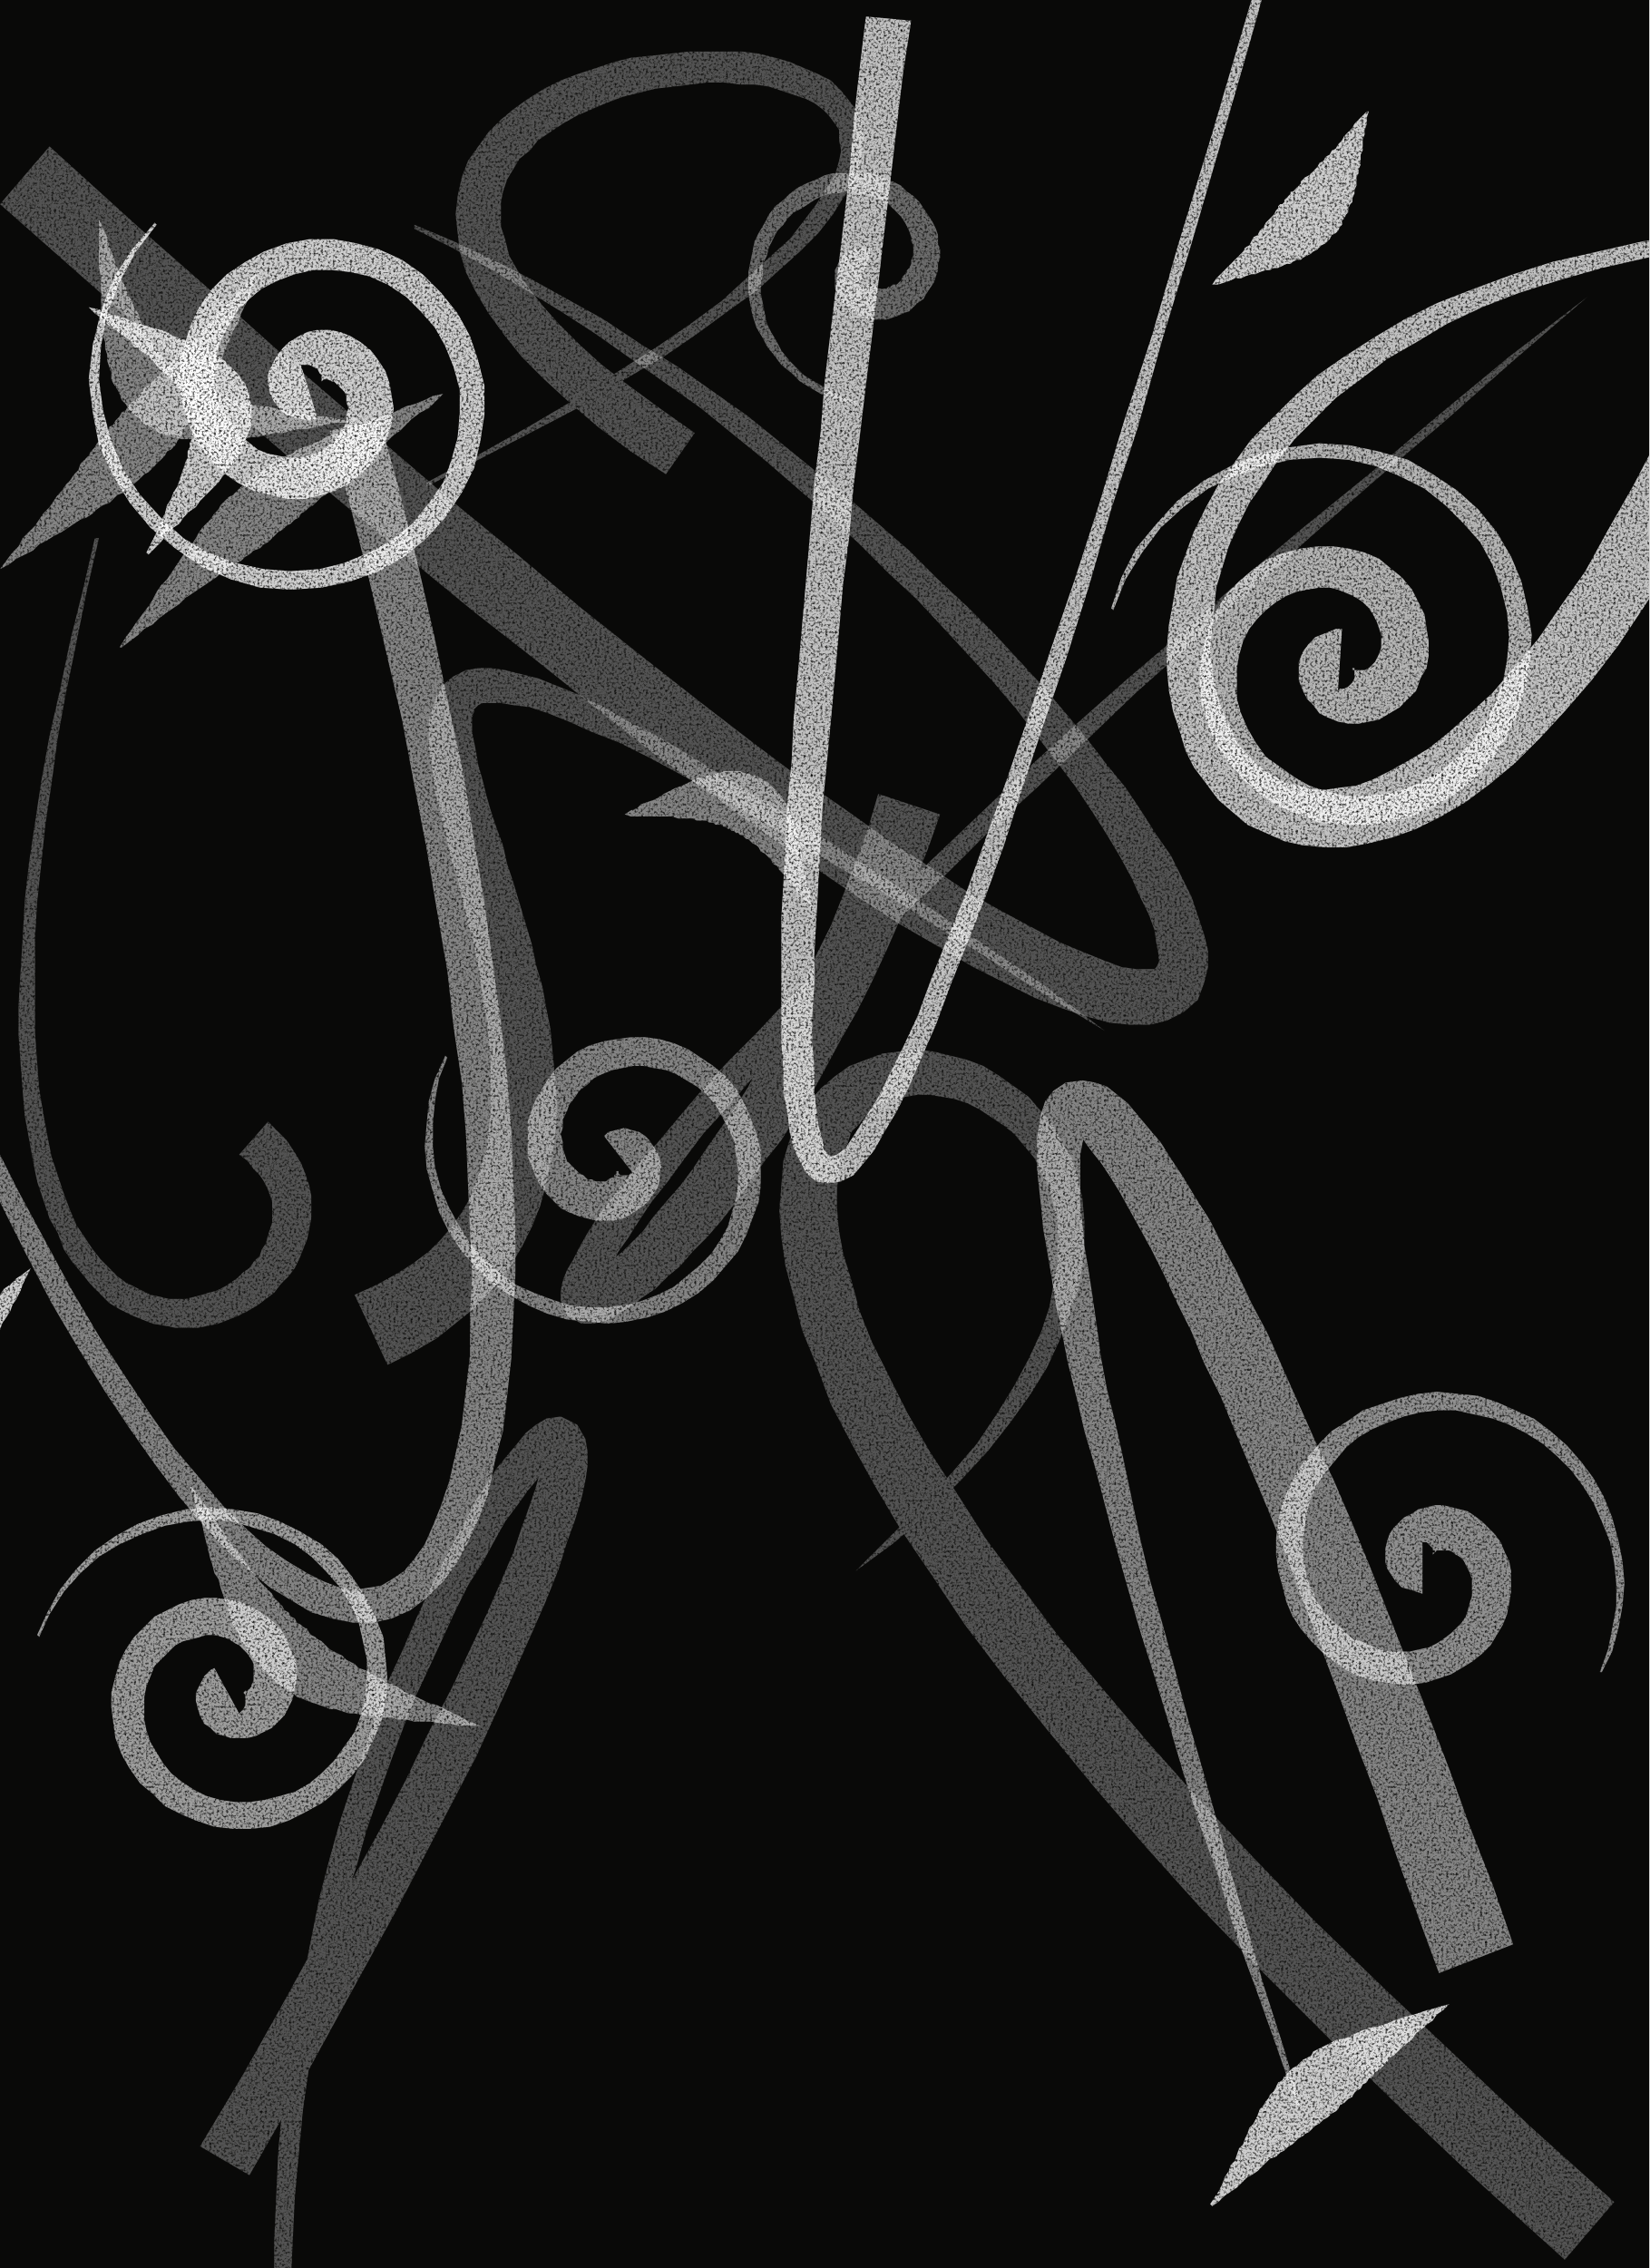
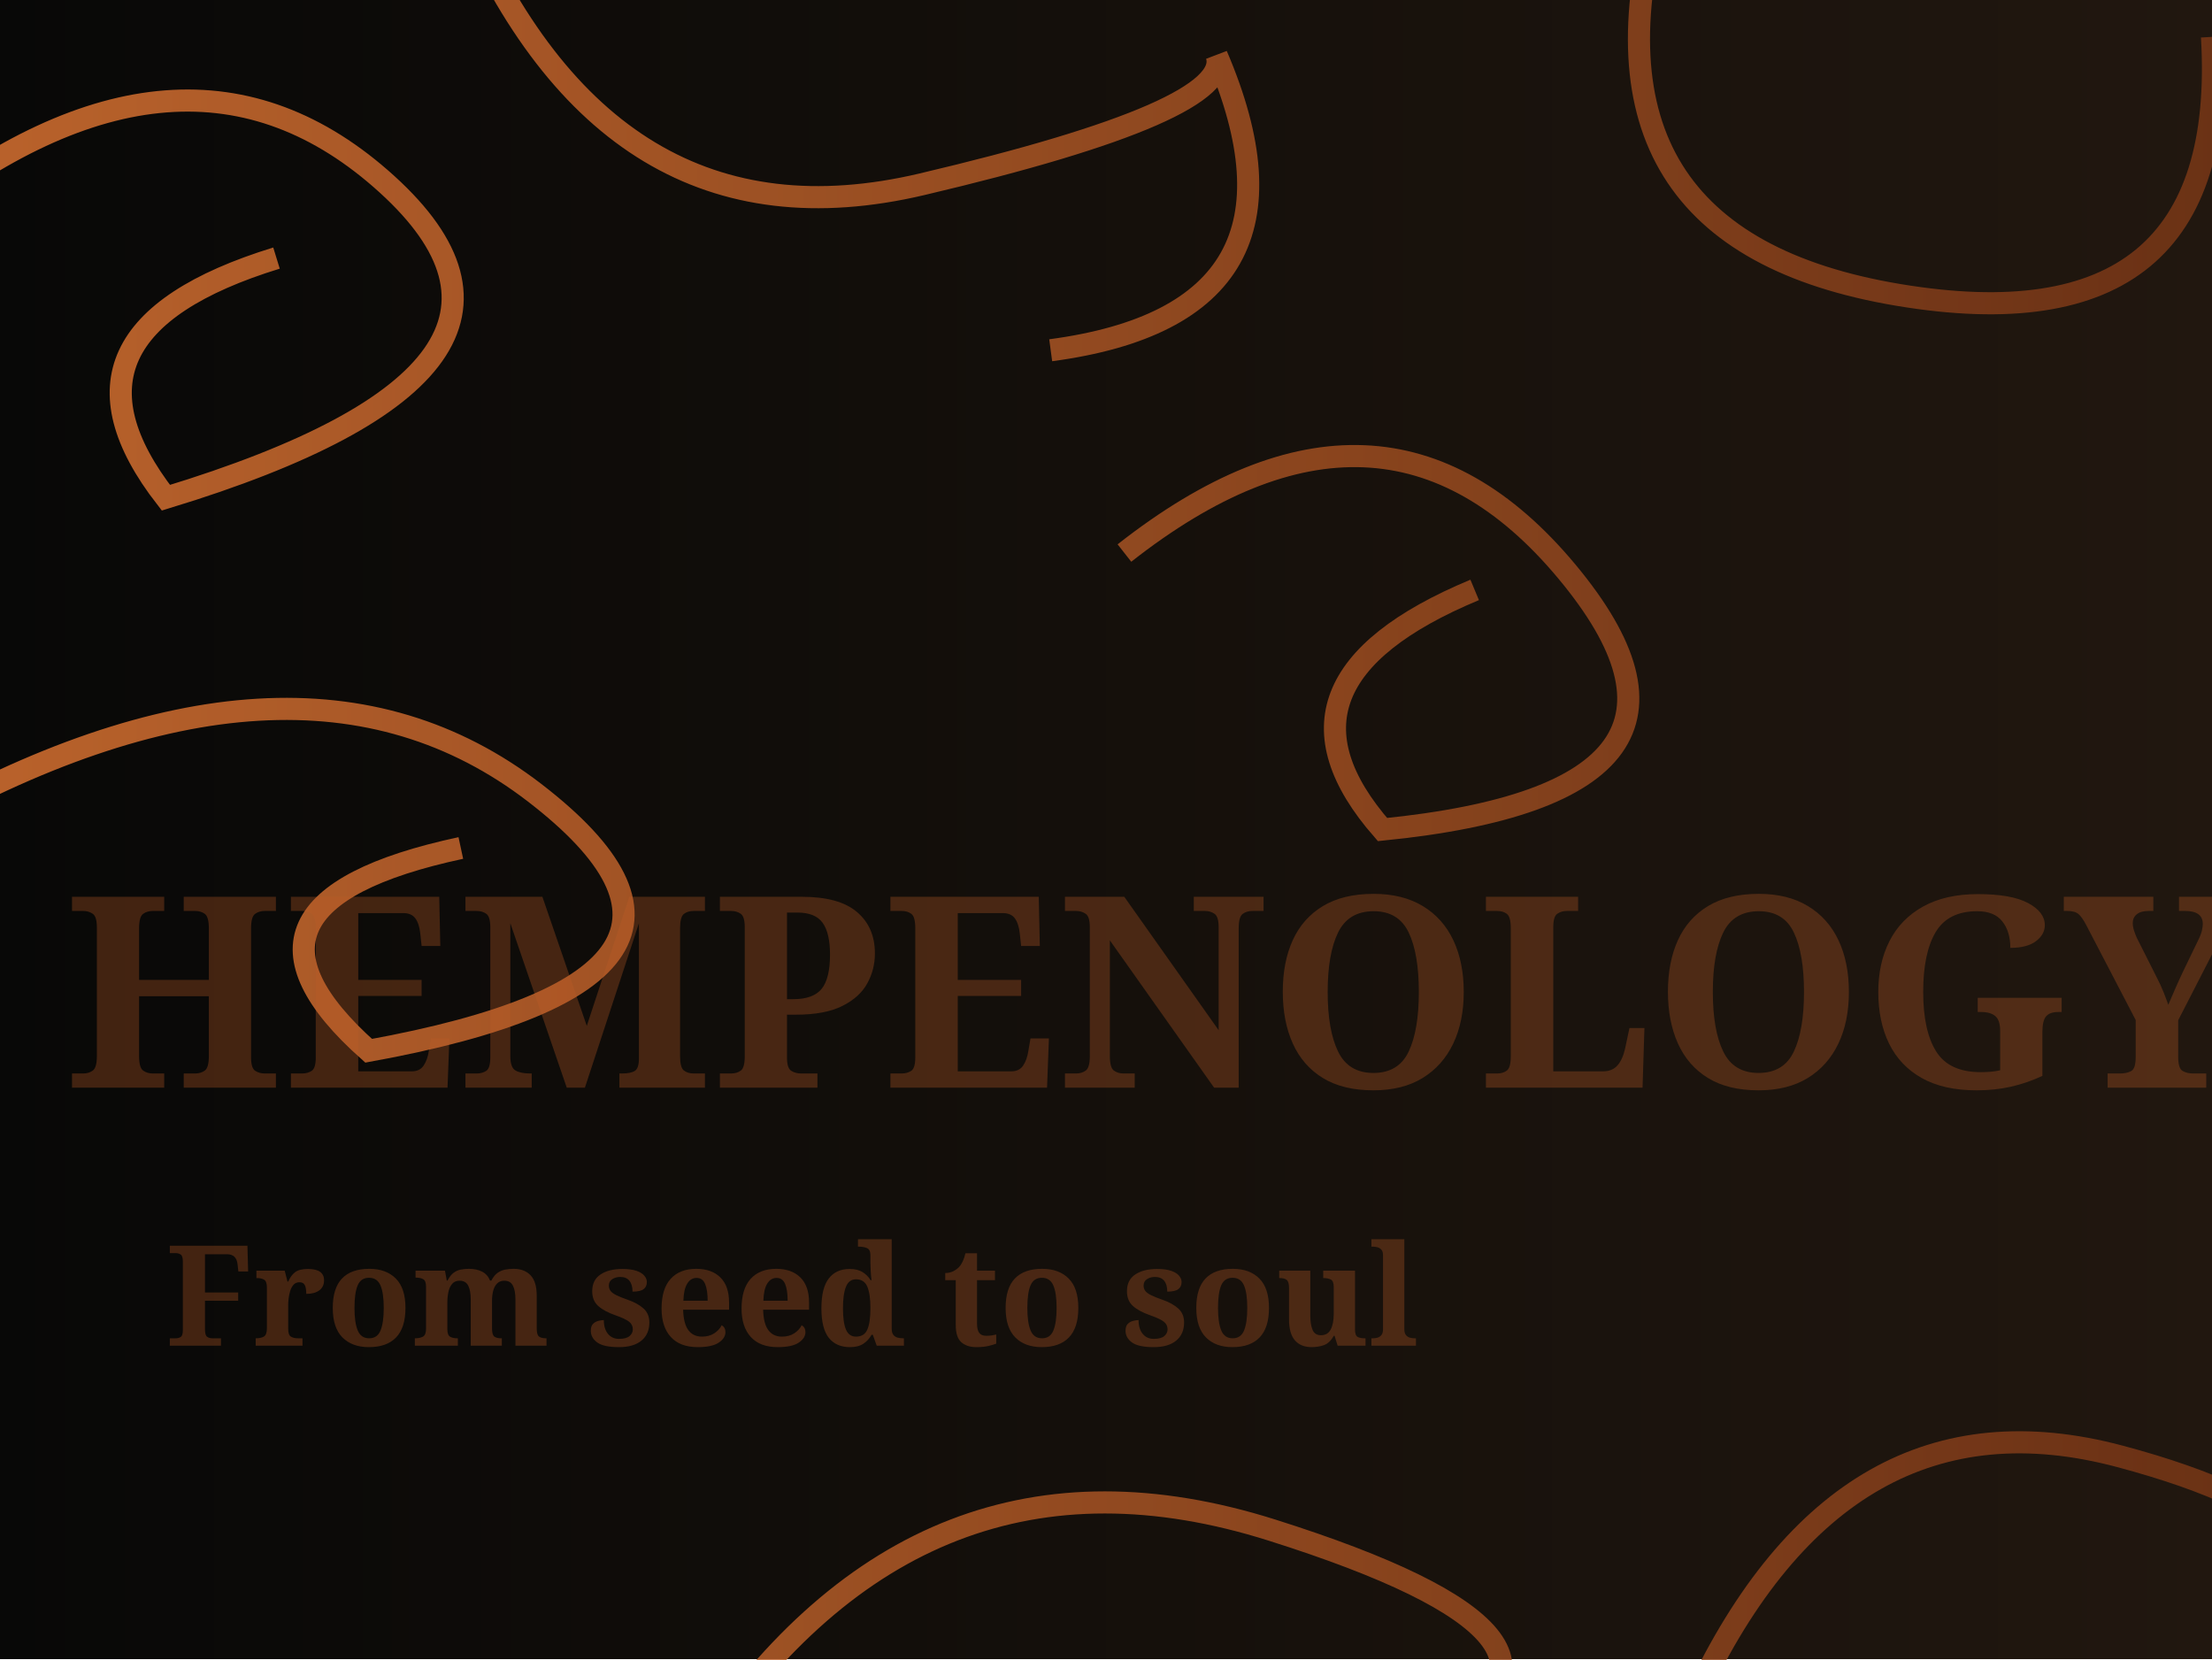
- <svg xmlns="http://www.w3.org/2000/svg" viewBox="0 0 800 1100" preserveAspectRatio="xMidYMid slice">
+ <svg xmlns="http://www.w3.org/2000/svg" viewBox="0 0 1200 900">
  <defs>
-     <linearGradient id="g" x1="0" y1="0" x2="1" y2="1">
-       <stop offset="0" stop-color="#A9572B" />
-       <stop offset="1" stop-color="#D7733E" />
+     <linearGradient id="b">
+       <stop stop-color="#080807" />
+       <stop offset="1" stop-color="#21170f" />
    </linearGradient>
-     <filter id="n" x="0" y="0" width="100%" height="100%">
-       <feTurbulence type="fractalNoise" baseFrequency=".85" numOctaves="2" seed="4" />
-       <feColorMatrix values="0 0 0 0 1 0 0 0 0 1 0 0 0 0 1 0 0 0 -2.4 2.1" />
-       <feComposite in2="SourceGraphic" operator="in" />
-     </filter>
+     <linearGradient id="o">
+       <stop stop-color="#e87a35" />
+       <stop offset="1" stop-color="#783515" />
+     </linearGradient>
  </defs>
-   <rect width="800" height="1100" fill="#090908" />
-   <g filter="url(#n)">
-     <path d="M146 177L147 177L150 177L152 178L154 179L155 181L156 182L156 184L156 184L156 185L155 185L155 185L155 185L155 185L156 185L157 184L158 184L159 184L161 185L162 185L164 187L165 188L167 190L168 192L168 195L169 198L168 201L168 205L166 208L164 211L162 214L158 217L155 219L150 221L146 222L140 222L135 221L130 220L125 218L120 214L115 210L112 205L108 200L106 193L105 187L104 179L105 172L107 165L111 158L115 151L121 145L127 140L135 136L143 133L152 131L161 131L170 132L179 134L188 138L197 144L204 151L211 159L216 168L220 178L223 189L223 200L222 212L219 223L215 234L208 244L200 254L190 262L179 268L167 273L155 276L141 277L128 276L114 273L101 268L89 261L78 251L68 240L60 228L54 214L50 199L48 184L49 168L52 152L58 137L66 122L76 109L75 108L64 121L55 135L49 151L45 167L43 184L45 200L48 216L55 231L63 244L73 256L85 266L98 275L112 281L126 285L141 286L156 285L170 282L184 277L196 270L207 261L216 251L224 239L230 227L233 214L235 201L235 187L232 175L228 163L222 152L214 142L205 133L195 126L184 121L173 118L162 116L150 116L139 118L128 122L119 127L110 133L102 141L96 150L92 159L89 169L87 178L87 188L89 198L92 207L96 215L102 223L108 229L115 234L123 238L131 240L139 242L148 242L156 240L163 238L170 234L176 229L181 224L185 218L188 212L190 205L191 198L190 192L189 186L187 180L183 174L180 170L175 166L170 163L165 161L160 160L154 160L149 161L145 163L140 166L137 169L134 173L132 177L130 181L130 186L131 191L133 195L136 199L140 202L145 203L150 204L154 203Z" fill="url(#g)" fill-opacity="0.8" />
-     <path d="M651 305L648 305L643 307L638 309L635 312L632 316L630 321L630 326L630 330L632 335L634 339L637 342L640 346L644 348L649 350L654 351L659 351L664 350L669 349L674 346L679 343L683 339L687 335L689 329L692 324L693 318L693 311L692 305L691 298L688 292L685 286L680 280L675 276L669 271L662 268L654 266L647 265L639 265L631 266L623 268L615 271L608 276L601 282L595 288L590 296L586 304L584 313L582 323L582 333L583 342L586 352L590 361L596 370L603 378L611 385L620 391L630 395L640 399L651 400L663 400L674 399L685 396L696 391L706 385L716 377L724 368L731 357L736 346L740 334L742 321L743 308L741 295L738 282L733 270L726 258L717 247L707 238L695 230L683 223L669 219L655 216L640 215L625 217L611 220L597 226L584 233L571 243L561 254L551 266L544 280L539 295L540 296L546 281L554 268L563 256L574 246L586 237L599 231L613 226L626 223L640 222L654 223L667 226L679 231L691 237L701 245L710 254L718 263L724 274L728 285L731 297L732 309L731 320L729 331L725 342L720 351L714 360L707 367L699 374L690 379L681 383L671 385L662 386L653 386L644 384L635 381L628 377L621 372L614 367L609 360L605 353L602 346L600 339L600 332L600 324L601 318L603 311L606 305L610 300L614 296L619 292L624 289L629 287L634 286L640 285L645 285L649 286L654 288L658 290L661 292L664 295L666 298L668 302L669 305L670 308L670 311L670 314L669 317L668 319L667 321L665 323L664 324L662 325L661 325L659 325L658 325L657 325L657 325L656 325L656 324L656 324L657 324L657 325L657 326L657 327L657 328L657 329L656 331L654 333L652 334L650 334L649 335Z" fill="url(#g)" fill-opacity="0.7" />
-     <path d="M307 569L306 569L305 570L303 570L302 570L301 570L300 569L300 568L299 568L299 568L299 567L299 567L299 567L299 568L299 568L299 569L299 569L298 570L298 571L297 571L295 572L294 573L292 573L291 573L289 573L287 572L285 572L283 570L281 569L279 567L277 565L275 563L274 560L273 557L273 554L272 550L273 547L273 543L275 539L276 536L279 532L281 529L285 526L288 523L292 521L297 519L302 518L307 517L312 517L317 518L323 519L328 521L333 524L338 527L343 531L347 536L350 541L353 547L356 553L357 560L358 567L358 574L357 581L355 588L353 595L349 602L345 608L339 614L333 619L327 624L319 628L311 631L303 633L294 634L285 634L276 633L267 630L259 627L250 623L242 617L235 611L228 603L223 595L218 586L214 577L211 566L210 556L210 545L211 534L213 523L217 513L216 512L211 523L208 534L207 545L206 556L207 567L210 578L213 588L218 598L224 607L231 615L238 622L247 628L256 633L265 637L275 640L285 641L295 642L304 641L314 639L323 636L331 632L339 627L346 621L352 614L358 607L362 599L365 591L368 583L369 575L369 566L369 558L367 550L364 542L361 535L357 528L352 522L346 517L340 513L334 509L327 506L320 504L313 503L306 503L299 504L293 505L286 507L280 510L275 514L270 518L266 523L263 528L260 533L258 538L256 544L256 550L256 555L256 561L258 566L260 571L262 575L265 579L269 583L272 586L276 588L281 590L285 591L289 592L294 592L298 592L302 591L306 589L309 587L312 585L315 582L317 579L319 576L320 572L320 569L321 565L320 562L319 559L317 556L315 553L313 551L310 549L306 548L303 547L299 548L295 549L293 551Z" fill="url(#g)" fill-opacity="0.5" />
-     <path d="M104 809L102 810L99 813L97 817L95 821L95 825L96 829L97 832L99 836L102 838L105 841L109 842L112 843L116 843L120 843L124 842L128 840L132 838L135 835L138 832L140 828L142 824L143 819L144 814L144 809L143 804L141 800L139 795L136 790L132 786L128 783L123 780L117 777L112 776L105 775L99 775L93 776L87 778L81 781L75 784L70 789L65 794L61 800L58 806L56 813L54 821L54 828L55 836L56 843L59 851L63 858L68 865L74 870L80 876L88 880L95 883L104 886L113 887L122 887L131 886L140 883L148 879L157 874L164 868L171 861L177 853L181 844L185 835L187 825L188 815L187 804L186 794L182 784L177 774L171 765L164 756L156 749L146 743L136 738L125 734L113 732L102 731L90 732L78 735L67 739L56 745L46 752L37 761L29 771L23 782L18 793L19 794L24 783L31 772L39 763L48 755L58 749L69 744L80 740L91 738L102 737L113 738L123 741L133 744L143 749L151 755L158 762L165 770L170 778L174 787L176 796L178 805L178 814L177 823L175 832L172 840L167 847L162 854L156 860L150 865L143 869L136 871L128 873L121 874L114 874L107 873L100 871L94 868L88 864L83 860L79 855L76 850L73 845L71 839L70 834L70 828L70 823L71 818L73 813L75 808L78 805L82 801L85 798L89 796L93 795L97 794L100 793L104 793L108 794L111 795L114 797L116 798L118 800L120 802L122 805L123 807L123 809L123 811L123 813L123 815L122 817L122 818L121 819L120 820L119 820L118 821L118 821L117 821L117 821L117 821L117 821L117 821L117 821L118 821L119 822L119 823L119 824L119 826L119 827L118 829L116 831L116 831Z" fill="url(#g)" fill-opacity="0.6" />
-     <path d="M690 747L690 748L692 748L693 749L694 750L695 751L695 752L696 752L696 753L695 754L695 754L695 754L695 754L695 754L695 753L696 753L696 753L697 752L698 752L699 752L700 752L702 752L703 752L705 753L706 754L708 755L710 757L711 759L712 761L713 763L714 766L714 768L714 771L714 774L713 777L712 781L711 784L709 787L706 790L704 792L700 795L697 797L693 799L688 800L684 801L679 801L674 801L669 800L665 798L660 796L655 794L651 790L646 786L643 782L639 777L637 772L634 766L633 760L632 753L632 746L633 740L634 733L636 726L639 720L643 714L648 708L653 702L659 697L666 693L673 690L681 687L689 685L698 684L706 684L715 686L724 688L732 691L740 695L748 700L755 706L762 713L768 721L773 729L777 738L781 748L783 758L784 768L784 779L782 790L780 800L776 811L777 811L782 801L785 790L787 779L788 768L787 757L785 747L782 736L778 726L773 717L767 709L760 701L752 694L744 688L735 684L726 680L717 677L707 676L697 675L688 676L679 678L670 681L661 684L654 689L646 694L640 700L634 707L629 714L625 722L622 729L620 738L619 746L619 754L620 762L622 769L624 777L627 784L631 790L636 796L641 801L647 806L653 810L659 813L666 815L672 816L679 817L685 817L692 816L698 814L704 812L709 809L714 806L719 802L723 798L726 793L729 788L731 783L732 778L733 772L733 767L733 762L732 757L730 753L728 748L725 744L722 741L719 738L715 735L712 733L708 732L704 731L700 730L696 730L692 731L688 732L685 734L681 736L679 738L676 741L674 744L673 747L672 751L672 754L672 758L673 761L675 764L677 767L680 770L684 771L687 772L690 773Z" fill="url(#g)" fill-opacity="0.55" />
-     <path d="M423 121L421 120L419 120L416 120L414 121L412 122L410 123L408 125L407 127L406 129L405 131L405 133L405 135L405 138L405 140L406 142L407 144L408 146L410 148L411 149L413 151L415 152L417 153L420 154L422 155L425 155L428 155L430 155L433 154L436 153L438 152L441 151L443 149L445 147L448 145L449 143L451 140L453 137L454 134L455 131L455 128L456 125L456 121L455 118L455 114L454 111L452 107L450 104L448 101L446 98L443 95L440 93L437 90L433 88L430 87L426 85L422 84L417 84L413 84L409 84L404 84L400 85L396 87L391 89L387 91L383 94L380 97L376 100L373 104L371 108L368 113L366 117L365 122L364 127L363 132L363 138L363 143L364 148L365 153L367 159L370 164L372 168L376 173L379 177L384 181L388 185L393 188L398 191L404 193L409 195L415 196L416 195L410 193L405 191L400 188L395 185L390 182L386 178L383 175L379 170L377 166L374 161L372 157L371 152L370 147L369 142L369 138L370 133L370 128L372 124L373 120L375 116L377 112L380 109L382 106L385 103L389 101L392 99L395 97L399 95L402 94L406 94L409 93L413 93L416 94L419 94L423 95L426 96L428 98L431 99L433 101L435 103L437 105L439 108L440 110L441 112L442 115L442 117L443 119L443 122L443 124L442 126L442 128L441 130L440 131L439 133L438 134L437 136L436 137L435 138L433 138L432 139L431 139L430 140L429 140L427 140L426 140L425 139L425 139L424 139L423 138L423 138L422 137L422 137L422 137L422 136L422 136L422 136L422 136L422 136L422 136L422 136L422 137L422 137L422 137L421 138L421 138L420 139L419 139L418 139L417 139L417 139Z" fill="url(#g)" fill-opacity="0.4" />
-     <path d="M121 1055L141 1020L159 987L176 956L192 927L206 900L219 875L231 852L241 830L250 810L258 792L265 776L271 761L275 748L279 737L282 727L284 718L285 711L285 704L284 698L280 691L272 687L265 688L260 691L255 695L251 700L246 706L241 712L236 720L230 729L225 739L219 750L213 761L207 774L201 787L195 801L188 816L182 832L177 848L171 865L165 883L160 901L155 920L151 940L147 960L143 980L140 1001L137 1022L135 1043L134 1065L133 1087L133 1109L134 1132L136 1154L139 1177L142 1199L146 1222L152 1245L159 1267L166 1290L175 1312L177 1312L169 1289L162 1266L156 1244L152 1221L148 1199L145 1176L143 1154L142 1131L141 1109L142 1087L143 1066L145 1044L147 1023L150 1002L154 982L158 962L162 942L167 923L173 905L178 887L184 870L190 853L196 837L202 822L209 807L215 794L221 781L227 769L234 758L240 747L245 738L251 730L256 723L261 717L265 713L268 709L271 707L272 707L269 707L265 705L264 703L264 704L263 708L262 714L260 721L257 730L253 741L249 753L243 767L236 783L228 800L219 819L208 840L197 863L184 888L169 915L153 943L136 974L118 1006L97 1041Z" fill="url(#g)" fill-opacity="0.3" />
-     <path d="M-0 99L43 137L84 173L123 207L160 239L195 268L229 296L261 321L291 345L319 367L346 386L371 404L394 420L416 435L436 448L455 459L472 469L488 477L502 484L515 489L527 493L538 496L548 497L558 497L566 495L574 491L581 485L584 477L586 469L586 461L584 453L581 444L578 435L573 425L568 415L561 405L554 394L546 382L537 371L527 358L517 346L506 333L494 320L482 307L469 294L455 281L441 267L426 254L411 241L395 228L379 215L363 202L346 190L329 178L311 167L293 155L275 145L257 135L239 126L220 117L201 109L201 111L219 120L237 130L254 140L272 151L289 162L306 174L323 186L340 198L356 211L372 224L387 237L402 250L417 264L431 278L445 291L458 305L470 318L482 331L493 344L503 357L513 370L522 382L530 394L537 405L543 415L549 426L553 435L557 443L560 451L561 458L562 463L562 467L561 469L560 470L560 470L559 470L556 470L551 470L544 469L536 466L526 462L514 457L501 450L486 442L470 433L452 421L433 409L412 394L389 378L365 360L339 340L311 318L282 295L251 269L218 242L183 212L146 180L108 146L67 110L24 71Z" fill="url(#g)" fill-opacity="0.3" />
-     <path d="M783 1068L743 1032L706 997L671 964L638 932L609 902L581 872L556 844L534 818L513 793L495 769L478 746L464 724L451 704L440 685L431 667L423 651L417 636L413 621L409 608L407 597L406 586L406 577L407 568L408 561L411 555L413 549L417 545L420 541L424 538L429 535L434 533L439 532L445 531L451 531L457 532L463 533L469 535L475 538L481 542L487 546L492 550L497 556L502 562L505 569L509 576L511 584L513 593L513 602L513 612L511 623L509 634L505 646L499 659L492 672L484 685L474 700L462 714L448 729L432 745L415 762L415 762L434 748L451 733L466 718L479 704L490 690L500 676L508 663L514 650L519 637L523 625L525 614L526 602L526 592L525 581L523 572L520 562L515 554L511 546L505 539L499 532L492 527L485 522L477 517L469 514L461 512L453 510L444 509L436 510L428 511L420 514L412 517L405 522L398 528L392 535L387 544L383 553L380 563L379 575L378 587L379 600L381 614L385 629L389 645L396 662L403 681L413 700L424 720L437 742L452 764L468 788L487 813L508 839L531 867L556 896L583 926L613 957L646 990L681 1024L718 1059L759 1096Z" fill="url(#g)" fill-opacity="0.3" />
-     <path d="M734 943L724 914L713 886L703 858L693 832L683 807L674 784L665 761L656 739L647 718L638 699L630 681L622 663L615 647L607 632L600 617L593 604L587 592L580 581L574 571L568 562L563 554L557 547L552 541L547 535L542 531L537 527L531 525L525 524L517 525L511 529L507 534L505 540L504 546L503 552L503 559L503 567L504 576L505 585L506 596L508 607L510 619L512 632L515 646L518 661L522 677L526 694L531 711L536 730L541 749L547 770L553 791L560 813L567 836L574 860L582 885L591 910L599 937L609 964L619 992L629 1021L631 1021L622 991L613 963L605 935L597 908L590 882L583 857L576 833L570 810L564 788L558 767L553 746L549 727L545 708L541 690L537 674L534 658L532 643L530 629L528 616L526 604L525 593L524 584L524 575L524 567L524 560L525 555L526 550L527 548L528 547L528 547L526 549L523 549L522 549L523 550L525 552L527 555L530 559L534 564L538 570L543 578L548 587L553 596L559 607L565 619L571 632L578 646L584 661L592 677L599 694L607 713L615 732L623 752L631 774L640 797L649 821L658 846L668 872L677 899L687 927L698 957Z" fill="url(#g)" fill-opacity="0.5" />
-     <path d="M420 8L417 33L414 59L412 84L409 110L406 135L403 160L400 185L398 210L395 234L393 258L391 281L389 304L387 327L385 348L384 369L382 389L381 409L380 428L379 445L379 462L379 478L379 493L379 506L380 519L380 530L382 540L383 549L385 557L388 563L391 569L396 573L402 574L408 573L414 570L419 564L424 558L429 549L435 539L441 527L447 513L454 497L461 478L469 458L478 435L487 410L496 382L506 352L517 320L528 285L539 247L552 207L564 164L578 118L592 70L607 18L622 -36L638 -93L655 -154L672 -217L690 -284L688 -284L670 -218L652 -155L634 -94L618 -37L602 17L587 68L572 117L559 162L545 205L533 245L521 282L509 317L498 350L488 379L478 407L469 432L460 454L452 474L445 493L438 508L431 522L425 534L419 543L414 551L410 557L406 560L403 561L403 561L403 561L402 560L400 558L399 553L397 546L396 538L395 529L395 518L394 506L394 493L395 478L395 463L396 446L397 428L398 410L399 391L401 371L403 350L405 328L407 306L409 283L412 260L414 236L417 212L420 187L423 163L426 138L429 112L432 87L435 61L438 36L442 10Z" fill="url(#g)" fill-opacity="0.75" />
-     <path d="M188 662L200 656L212 649L222 641L232 633L240 624L247 615L253 605L258 595L262 585L265 574L267 564L269 553L270 542L270 531L269 520L268 510L267 499L265 489L263 478L260 468L258 458L255 448L252 438L249 428L246 419L244 410L241 402L238 393L236 386L234 378L232 371L231 365L230 360L229 355L229 351L229 348L230 345L230 344L231 343L232 342L234 341L238 341L243 341L249 342L257 343L266 346L276 350L287 355L300 360L314 367L329 375L345 384L364 395L383 406L404 419L427 432L452 448L478 464L506 482L536 500L536 500L508 479L480 460L455 443L431 427L408 412L388 399L368 387L350 376L334 366L319 357L305 350L293 343L281 337L271 333L261 329L253 327L245 325L238 324L232 324L226 325L220 328L215 332L212 337L210 343L208 349L208 355L208 362L209 369L210 376L211 384L213 391L215 400L217 408L219 417L222 426L224 435L226 445L229 454L231 464L233 474L234 484L236 493L237 503L238 513L238 522L238 531L238 540L237 549L236 558L233 566L231 573L228 581L224 588L219 595L214 601L208 607L200 613L192 618L183 623L172 628Z" fill="url(#g)" fill-opacity="0.3" />
-     <path d="M337 210L320 198L305 187L292 177L281 167L271 157L263 148L256 139L251 131L247 124L245 116L243 110L243 104L243 98L244 93L246 87L249 82L252 77L257 73L261 68L267 64L273 60L280 56L287 53L294 50L302 47L310 45L318 43L327 42L335 41L343 40L351 40L359 41L366 41L373 42L379 44L385 46L391 48L395 50L399 53L402 56L405 60L407 63L407 68L408 73L407 78L405 85L401 91L396 99L390 107L383 116L373 125L362 135L350 146L335 157L319 168L300 180L280 193L258 206L233 220L207 234L207 236L234 222L259 209L282 197L303 184L322 173L338 162L353 151L367 141L378 131L388 122L397 113L404 104L409 96L414 89L417 81L418 74L419 67L418 60L416 54L412 49L408 44L403 39L397 36L390 33L383 30L376 28L368 26L360 25L351 25L343 25L334 25L325 26L316 27L306 28L298 30L289 33L280 36L272 39L264 43L256 48L249 53L243 58L237 64L232 71L227 78L224 86L222 95L221 104L222 113L223 122L226 132L231 142L237 152L245 163L253 173L264 184L276 195L290 207L306 219L323 230Z" fill="url(#g)" fill-opacity="0.3" />
-     <path d="M852 100L840 132L828 161L816 188L804 213L792 236L780 257L769 277L757 294L746 310L735 323L724 336L713 346L703 355L693 363L683 369L674 374L666 378L658 381L650 382L643 383L636 383L630 381L624 380L619 377L614 374L609 370L604 365L600 360L597 353L594 347L591 339L589 331L588 323L587 314L588 305L589 295L590 285L593 275L596 265L601 254L606 244L613 234L620 223L628 213L638 203L648 193L660 184L673 174L687 166L702 157L719 149L737 142L756 136L777 130L799 125L822 120L847 117L873 114L901 113L930 112L930 110L901 109L873 110L846 111L821 114L797 117L775 122L753 127L734 133L715 140L697 147L681 155L666 164L652 173L639 182L628 192L617 203L607 213L599 224L591 235L585 246L579 258L575 269L571 280L569 292L567 303L566 314L566 324L567 335L569 345L572 354L575 364L579 372L585 380L591 388L598 394L605 400L614 404L623 408L632 410L643 411L653 411L664 409L676 406L687 402L699 396L711 389L723 380L735 370L747 358L759 345L772 330L785 313L797 295L810 275L823 253L836 229L848 203L861 175L874 146L886 114Z" fill="url(#g)" fill-opacity="0.75" />
-     <path d="M116 560L120 563L123 567L126 570L128 573L130 577L131 580L132 583L132 586L132 590L132 593L131 596L130 599L129 603L127 606L126 609L123 612L121 615L118 617L115 620L112 622L109 624L105 626L101 627L98 628L94 629L90 630L86 630L82 630L78 629L73 628L69 626L65 624L61 622L57 619L53 615L49 611L45 606L41 600L37 594L34 587L31 579L28 570L25 561L23 551L21 540L19 528L18 515L17 501L17 487L17 471L17 455L18 438L20 419L22 400L25 380L28 358L32 336L37 312L42 287L48 261L46 261L40 287L34 311L29 335L24 357L20 379L17 399L14 419L12 437L11 455L10 471L9 487L9 502L10 516L11 529L12 541L14 552L16 563L18 573L21 582L24 591L28 598L31 606L35 612L40 618L44 623L49 628L53 632L58 635L64 638L69 640L74 642L80 643L85 644L90 644L96 644L101 643L106 642L111 640L116 638L120 636L125 633L129 630L133 627L136 623L140 619L143 615L145 611L147 606L149 601L150 596L151 591L151 586L151 580L150 575L148 569L146 564L143 559L139 553L135 549L130 544Z" fill="url(#g)" fill-opacity="0.3" />
-     <path d="M160 209L170 246L179 281L187 315L195 349L201 381L207 412L212 442L217 471L220 498L224 525L226 550L227 574L228 597L229 618L228 638L228 657L226 674L224 691L221 705L218 718L214 730L210 740L206 749L201 756L196 762L190 766L185 769L179 770L172 771L165 770L157 767L149 763L139 757L129 750L119 741L108 730L97 717L85 703L73 686L61 668L48 648L35 626L22 602L8 576L-6 548L-20 519L-34 487L-49 453L-63 418L-78 380L-94 340L-109 299L-124 255L-140 209L-156 160L-172 110L-188 58L-204 3L-220 -54L-236 -113L-238 -113L-222 -53L-207 4L-192 59L-176 111L-161 162L-146 210L-130 257L-115 301L-101 343L-86 383L-71 421L-57 457L-43 491L-29 523L-15 553L-1 581L12 607L25 632L38 654L51 675L63 693L75 710L87 726L98 739L109 751L120 761L131 770L141 776L151 782L161 785L171 787L181 787L190 785L199 781L207 775L215 767L221 759L227 748L232 737L237 724L240 709L244 694L246 677L248 659L249 639L250 618L250 596L249 573L248 548L246 522L243 496L239 467L235 438L230 408L225 376L218 344L211 310L203 275L194 239L184 203Z" fill="url(#g)" fill-opacity="0.5" />
-     <path d="M426 385L421 402L415 418L409 434L403 449L396 463L390 477L383 490L376 503L369 515L363 527L356 538L349 548L342 558L336 567L330 575L323 583L317 590L312 597L307 602L302 607L297 611L293 615L290 618L287 620L285 621L285 621L287 621L290 624L292 627L292 627L292 626L293 623L294 619L297 613L300 607L305 600L310 592L316 583L324 573L332 562L341 550L352 538L364 524L376 510L391 494L406 478L423 461L440 442L460 423L480 403L503 382L526 360L551 336L578 312L606 287L635 261L667 233L700 205L734 175L770 144L770 144L732 173L697 202L664 230L632 256L601 282L573 307L546 330L520 353L496 375L474 396L453 416L433 435L414 453L397 470L381 486L367 501L353 515L341 528L330 541L320 553L311 563L303 573L296 582L290 590L285 598L281 605L278 611L275 616L273 621L272 626L272 631L275 638L282 642L288 642L293 641L297 639L302 636L307 633L312 629L318 625L324 619L330 614L336 607L343 600L350 592L357 583L364 573L371 563L379 553L386 542L394 530L401 517L408 504L416 490L423 476L430 461L437 445L443 429L450 412L456 395Z" fill="url(#g)" fill-opacity="0.3" />
-     <path d="M0 276L4 274L8 271L12 269L16 267L19 264L23 262L26 260L30 258L33 256L36 254L39 252L42 251L45 249L47 247L50 245L53 244L55 242L57 240L60 239L62 237L64 235L66 234L68 232L70 230L72 229L74 227L76 225L78 223L80 221L81 219L83 218L85 216L86 214L88 211L89 209L90 207L92 205L93 203L95 200L96 198L97 195L99 193L100 190L101 188L103 185L104 182L105 179L107 176L108 173L109 170L111 166L112 163L114 159L116 156L117 152L119 148L121 144L122 140L124 136L126 131L126 131L122 134L119 138L116 141L113 144L110 147L107 150L105 153L102 156L100 159L97 161L95 164L92 166L90 169L88 171L86 173L83 175L81 177L79 179L78 181L76 183L74 185L72 187L70 188L69 190L67 192L66 194L64 195L62 197L61 199L59 200L58 202L56 204L55 206L53 207L52 209L51 211L49 213L47 215L46 217L44 219L43 221L41 223L39 225L38 228L36 230L34 233L32 235L30 238L28 240L26 243L24 246L21 249L19 252L17 255L14 258L11 261L9 265L6 268L3 272L-0 276Z" fill="url(#g)" fill-opacity="0.5" />
-     <path d="M215 191L210 192L206 194L201 196L197 197L193 199L189 201L185 202L181 203L178 205L174 206L171 207L167 209L164 210L161 211L158 212L155 214L152 215L150 216L147 217L144 218L142 220L139 221L137 222L134 224L132 225L130 226L128 228L125 229L123 231L121 233L119 234L117 236L115 238L113 240L111 241L109 243L107 245L106 247L104 249L102 252L100 254L98 256L96 259L95 261L93 264L91 266L89 269L87 272L85 275L83 278L81 281L78 284L76 287L74 291L72 294L69 298L66 302L64 305L61 309L58 314L59 314L63 311L67 308L70 305L74 303L77 300L81 297L84 295L87 293L90 290L93 288L96 286L99 284L102 282L105 280L107 278L110 277L112 275L115 273L117 272L119 270L121 269L123 267L126 266L128 264L130 263L132 261L133 260L135 258L137 257L139 255L141 254L143 252L145 251L146 249L148 248L150 246L152 245L154 243L156 241L158 240L160 238L162 236L164 234L167 232L169 230L171 228L174 226L176 224L179 221L182 219L185 217L188 214L191 211L194 209L197 206L200 203L204 200L208 198L211 195L215 191Z" fill="url(#g)" fill-opacity="0.5" />
-     <path d="M43 149L46 152L50 155L53 158L56 160L60 163L63 165L65 168L68 170L71 172L73 174L75 176L77 179L79 180L81 182L83 184L85 186L86 188L87 189L88 191L89 192L90 193L91 195L92 196L92 197L92 197L93 198L93 199L93 199L93 200L93 200L93 201L93 201L93 202L94 203L94 203L94 204L94 205L94 207L94 208L94 209L93 211L93 213L92 215L92 217L91 219L91 222L90 224L89 227L88 230L87 233L86 236L84 239L83 242L81 245L80 249L78 253L77 256L75 260L73 264L71 268L72 269L75 266L78 263L81 259L84 256L87 254L89 251L92 248L95 246L97 243L99 241L102 238L104 236L106 234L108 231L110 229L111 227L113 225L114 223L116 221L117 218L118 216L119 214L120 211L121 209L122 207L122 204L122 201L122 199L122 196L121 194L121 191L120 189L119 186L117 184L116 182L114 180L112 178L111 177L109 175L107 174L104 172L102 171L100 170L97 168L95 167L92 166L90 165L87 164L84 163L81 161L78 160L74 159L71 158L67 157L64 156L60 154L56 153L52 152L48 150L43 149Z" fill="url(#g)" fill-opacity="0.8" />
-     <path d="M303 395L306 396L310 396L313 396L316 396L318 396L321 396L324 396L326 396L329 397L331 397L333 397L336 397L338 398L339 398L341 398L343 398L344 399L346 399L347 400L348 400L350 400L351 401L351 401L352 401L353 402L353 402L354 402L355 403L355 403L355 403L356 403L356 403L357 404L357 404L358 404L359 405L359 405L360 405L361 406L362 407L363 407L364 408L365 409L367 410L368 411L369 413L371 414L372 415L374 417L375 419L377 420L378 422L380 424L382 426L383 428L385 430L387 433L389 435L391 438L393 440L394 440L393 437L393 433L392 430L391 427L391 425L390 422L390 419L389 417L389 414L388 412L388 409L387 407L387 405L386 403L386 401L385 399L384 397L384 395L383 393L382 391L381 389L380 388L379 386L378 385L376 383L375 382L373 380L372 379L370 378L368 377L366 376L365 376L363 375L361 375L359 374L357 374L355 374L353 374L351 374L349 375L347 375L345 376L343 376L341 377L339 377L337 378L335 379L333 380L331 381L328 382L326 383L324 384L322 385L319 387L317 388L314 389L311 390L309 392L306 393L303 395Z" fill="url(#g)" fill-opacity="0.5" />
-     <path d="M15 615L11 618L8 620L5 623L2 625L-0 628L-3 630L-6 632L-8 635L-11 637L-13 639L-16 641L-18 642L-20 644L-22 646L-24 648L-26 650L-28 651L-30 653L-32 654L-34 656L-36 657L-37 659L-39 660L-41 662L-42 663L-44 665L-45 666L-46 668L-48 669L-49 671L-51 672L-52 674L-53 675L-55 677L-56 678L-57 680L-59 682L-60 684L-61 685L-63 687L-64 689L-66 691L-67 693L-68 695L-70 697L-72 700L-73 702L-75 704L-77 707L-78 709L-80 712L-82 714L-84 717L-86 720L-88 723L-90 726L-92 729L-95 732L-97 736L-100 739L-99 740L-96 737L-92 735L-89 733L-86 731L-82 729L-79 727L-76 725L-73 724L-71 722L-68 720L-65 719L-63 717L-60 715L-58 714L-56 712L-53 711L-51 709L-49 708L-47 707L-45 705L-43 704L-41 702L-39 701L-38 699L-36 698L-34 696L-33 695L-31 693L-29 692L-28 690L-27 689L-25 687L-24 685L-22 684L-21 682L-20 680L-18 678L-17 676L-16 674L-15 672L-13 670L-12 668L-11 666L-9 663L-8 661L-7 659L-6 656L-4 653L-3 651L-2 648L-0 645L1 642L3 639L5 636L6 633L8 630L10 626L11 623L13 619L15 615Z" fill="url(#g)" fill-opacity="0.8" />
-     <path d="M588 138L591 138L594 137L597 136L599 135L602 135L604 134L607 133L609 133L611 132L614 131L616 131L618 130L620 130L622 129L624 128L626 128L627 127L629 126L631 126L632 125L634 124L636 123L637 122L639 121L640 120L641 119L643 118L644 117L645 116L646 114L648 113L649 112L650 110L651 109L651 107L652 106L653 104L654 103L654 101L655 99L656 98L656 96L657 94L657 92L658 90L658 88L658 86L659 84L659 82L660 80L660 78L660 75L661 73L661 70L661 68L662 65L662 63L663 60L663 57L664 54L663 54L661 56L659 58L657 60L656 62L654 64L652 66L651 68L649 70L648 72L646 73L645 75L643 76L642 78L640 79L639 81L638 82L637 83L636 84L635 85L633 86L632 87L631 88L631 89L630 90L629 91L628 92L627 93L626 93L626 94L625 95L624 96L623 97L623 98L622 99L621 99L620 100L620 101L619 102L618 104L617 105L616 106L615 107L614 108L613 110L612 111L611 112L610 114L608 115L607 117L606 119L604 120L603 122L601 124L599 126L598 127L596 129L594 131L592 133L590 135L588 138Z" fill="url(#g)" fill-opacity="0.8" />
-     <path d="M233 837L228 835L224 833L220 831L216 829L212 827L208 826L204 824L200 822L197 821L194 819L191 817L187 816L185 814L182 813L179 811L177 810L174 809L172 807L170 806L168 805L166 803L164 802L162 801L160 800L159 799L157 797L156 796L154 795L153 794L151 793L150 792L149 790L147 789L146 788L144 787L143 785L141 784L140 782L138 781L137 779L135 777L133 775L132 773L130 771L128 769L126 767L124 764L122 762L120 759L118 756L116 753L113 750L111 747L109 744L106 740L104 737L101 733L99 729L96 725L93 721L92 721L94 726L95 731L96 735L98 739L99 744L100 748L101 752L102 756L103 759L104 763L106 766L107 770L108 773L109 776L110 779L111 782L112 785L113 788L115 791L116 793L117 796L119 798L120 801L122 803L123 805L125 807L127 810L129 811L131 813L133 815L135 817L137 818L140 820L142 821L144 823L147 824L149 825L152 826L155 827L158 828L160 829L163 829L166 830L169 831L172 831L176 832L179 832L182 833L186 833L190 833L193 834L197 834L201 835L205 835L209 835L214 836L218 836L223 837L228 837L233 837Z" fill="url(#g)" fill-opacity="0.5" />
-     <path d="M703 972L699 973L696 974L692 975L689 976L686 977L682 978L679 979L676 980L674 981L671 982L668 983L665 983L663 984L660 985L658 986L656 987L654 988L651 989L649 989L647 990L645 991L643 992L641 993L639 994L637 995L636 997L634 998L632 999L631 1000L629 1002L627 1003L626 1004L624 1006L623 1007L622 1009L620 1010L619 1012L618 1014L616 1016L615 1018L614 1019L613 1021L611 1023L610 1026L609 1028L608 1030L606 1032L605 1035L604 1037L603 1040L601 1042L600 1045L599 1048L597 1050L596 1053L594 1056L593 1059L591 1063L589 1066L587 1069L588 1070L591 1068L594 1065L597 1063L600 1061L602 1059L605 1056L607 1055L610 1053L612 1051L614 1049L616 1047L619 1046L621 1044L623 1043L625 1041L627 1040L628 1039L630 1037L632 1036L633 1035L635 1034L637 1032L638 1031L640 1030L641 1029L642 1028L644 1027L645 1026L646 1025L648 1024L649 1023L650 1021L652 1020L653 1019L654 1018L656 1017L657 1015L658 1014L660 1013L661 1011L663 1010L664 1008L666 1007L667 1005L669 1004L671 1002L673 1000L674 998L676 997L678 995L680 993L683 991L685 989L687 986L690 984L692 982L695 980L697 977L700 975L703 972Z" fill="url(#g)" fill-opacity="0.8" />
-     <path d="M48 106L48 111L48 116L48 121L48 125L48 130L49 134L49 138L49 142L49 146L49 149L49 153L50 157L50 160L50 163L51 166L51 169L52 172L52 175L53 178L54 181L54 184L55 186L57 189L58 191L59 194L61 196L62 198L64 200L66 202L68 204L70 206L73 207L75 208L77 210L80 211L83 211L85 212L88 213L91 213L94 213L96 214L99 214L102 214L105 214L108 214L112 213L115 213L118 213L122 212L125 212L129 211L133 210L137 210L141 209L145 208L149 208L154 207L158 206L163 205L168 205L168 204L163 203L158 202L154 202L149 201L145 200L141 199L137 199L133 198L129 197L126 197L122 196L119 195L116 194L113 194L110 193L108 192L105 191L103 190L101 190L99 189L97 188L96 187L94 186L93 186L91 185L90 184L89 184L88 183L87 182L86 181L86 181L85 180L84 179L83 178L82 177L81 176L80 175L79 174L78 172L77 171L76 169L74 167L73 165L72 163L71 160L69 158L68 155L67 152L65 149L64 146L62 143L61 139L59 136L58 132L56 128L55 124L53 120L52 115L50 111L48 106Z" fill="url(#g)" fill-opacity="0.5" />
+   <rect width="1200" height="900" fill="url(#b)" />
+   <g fill="none" stroke="url(#o)" stroke-width="12" opacity=".8">
+     <path d="M-50 120Q100 0 210 100T90 270Q20 180 150 140M-50 450Q160 330 290 430T200 570Q110 490 250 460M250 -50Q330 140 500 100T660 30Q720 170 570 190M380 950Q500 770 690 830T780 940M900 -50Q850 130 1030 160T1200 20M920 920Q1000 750 1150 790T1250 900M610 300Q750 190 850 310T750 450Q680 370 800 320" />
+   </g>
+   <g fill="#bd5b25" opacity=".32" font-family="Georgia" font-weight="bold">
+     <text x="35" y="590" font-size="145">HEMPENOLOGY</text>
+     <text x="90" y="730" font-size="76">From seed to soul</text>
  </g>
</svg>
